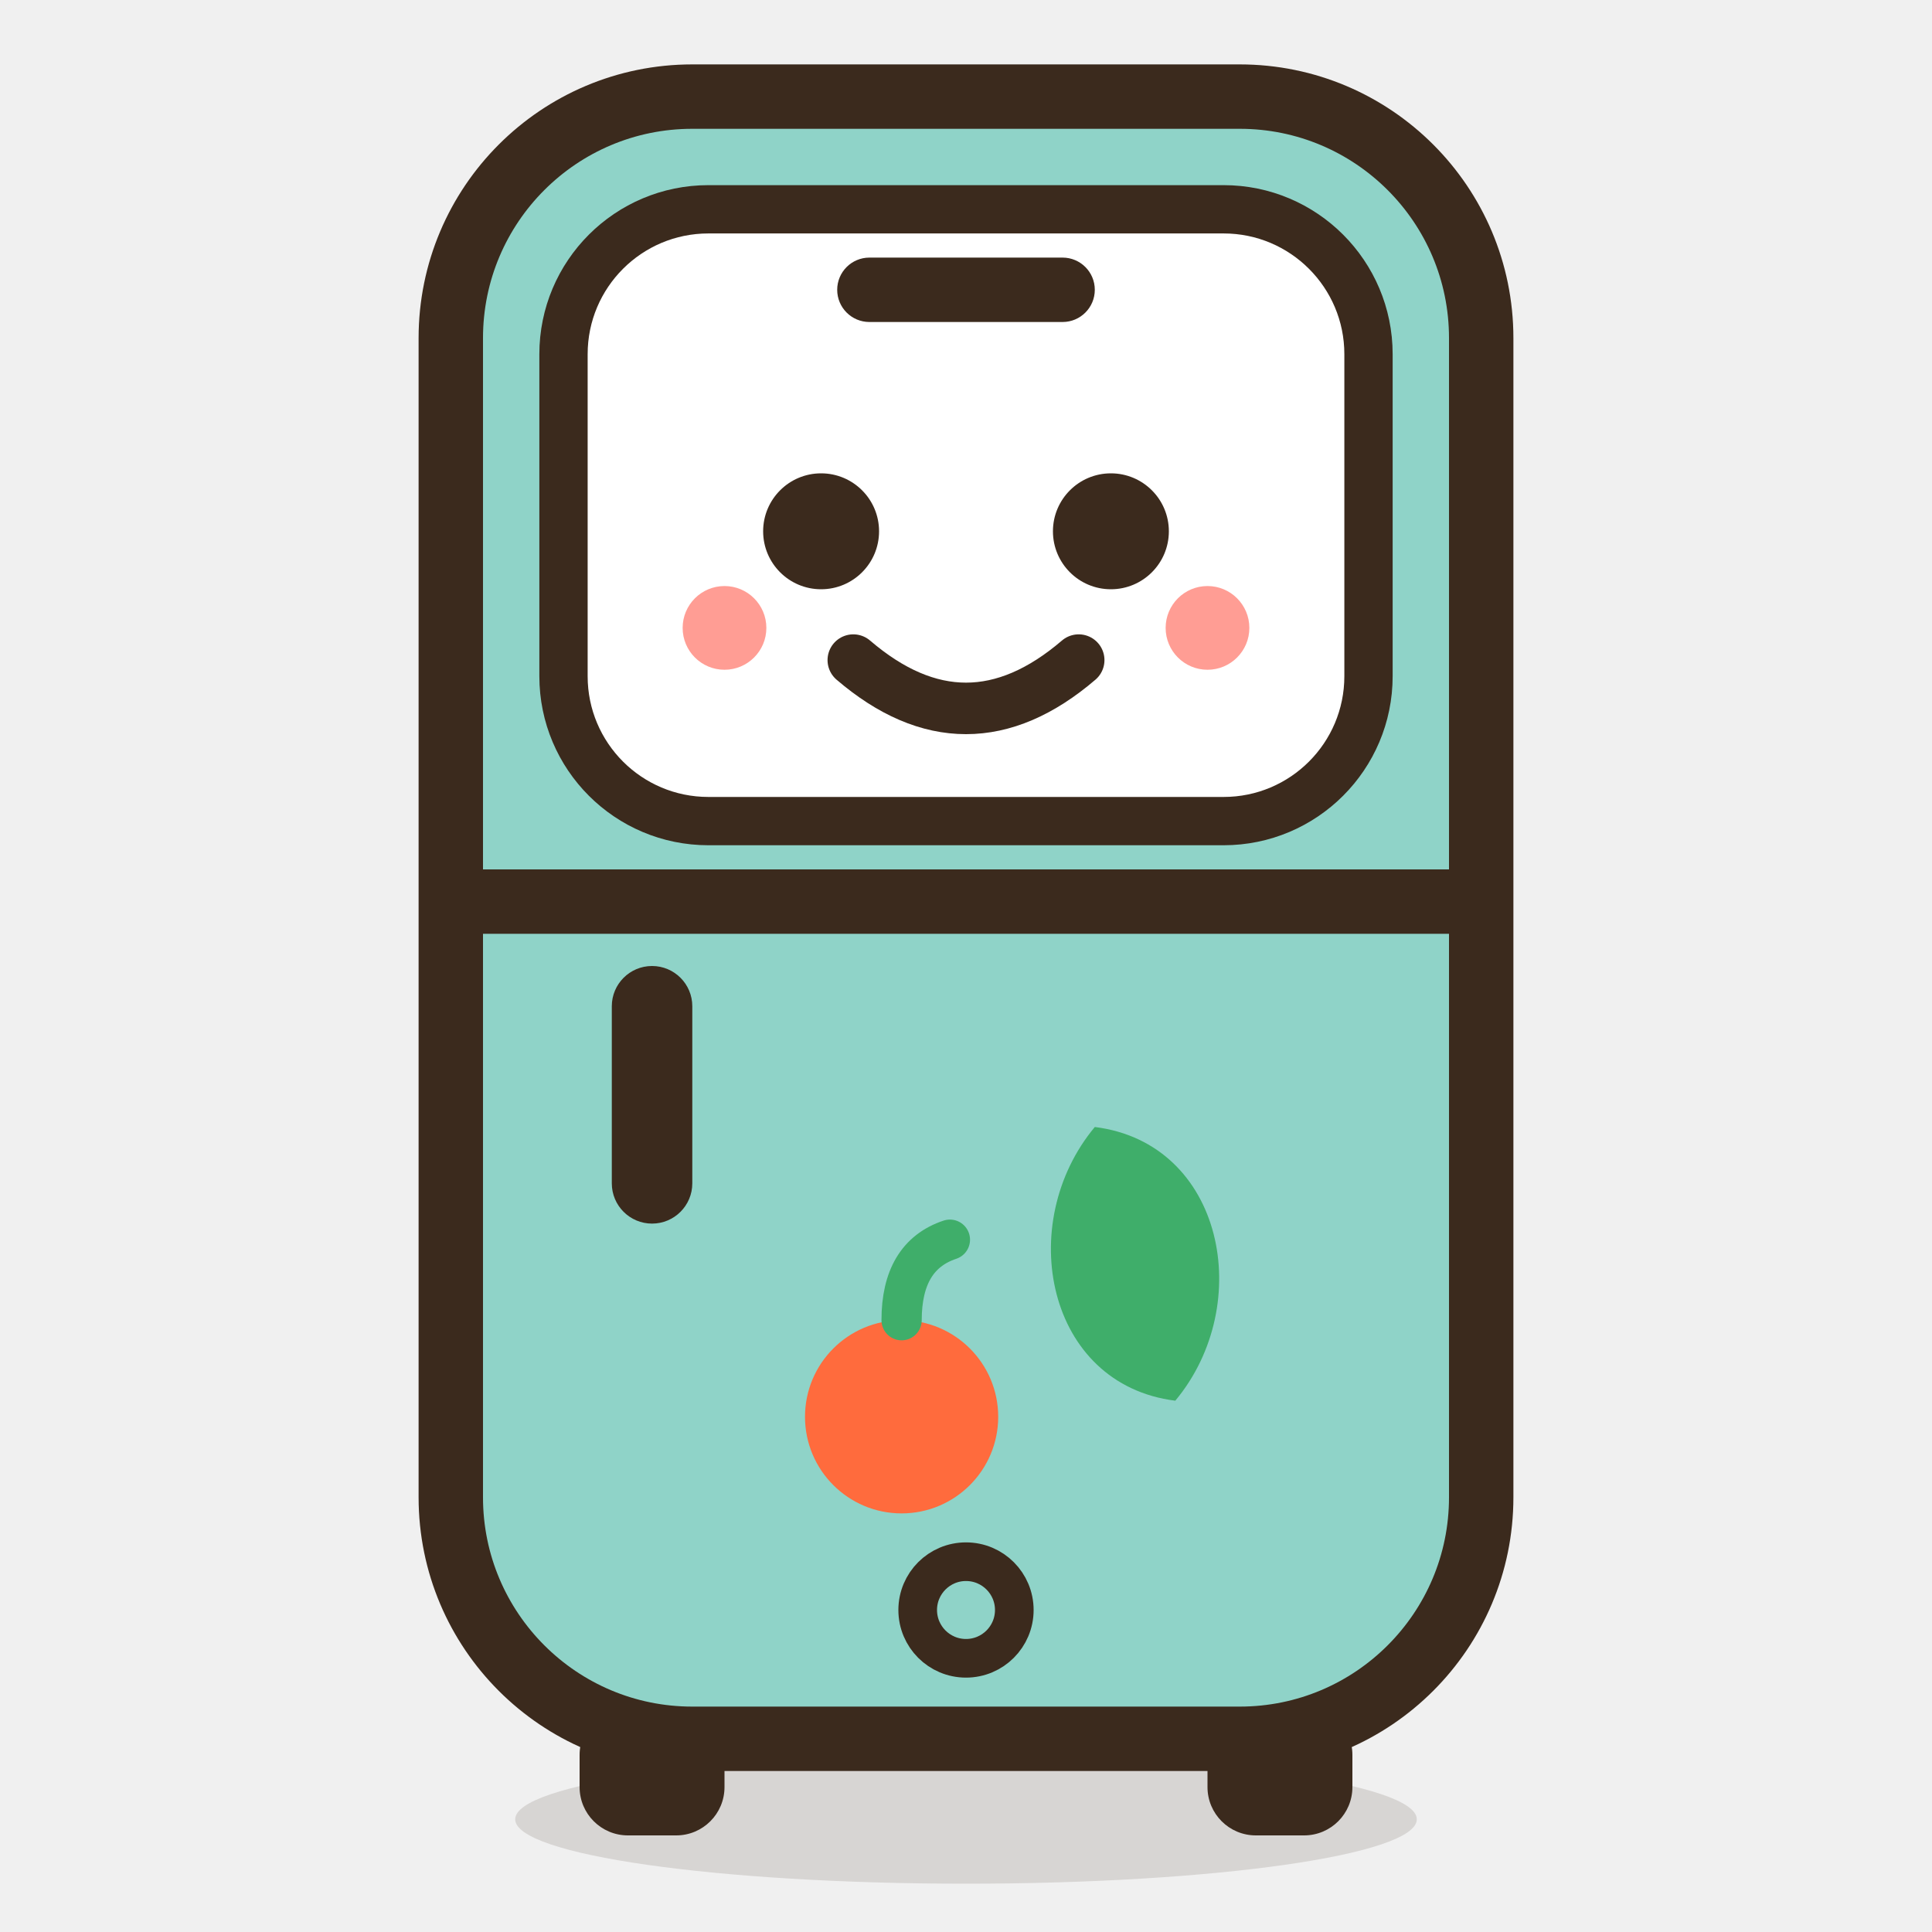
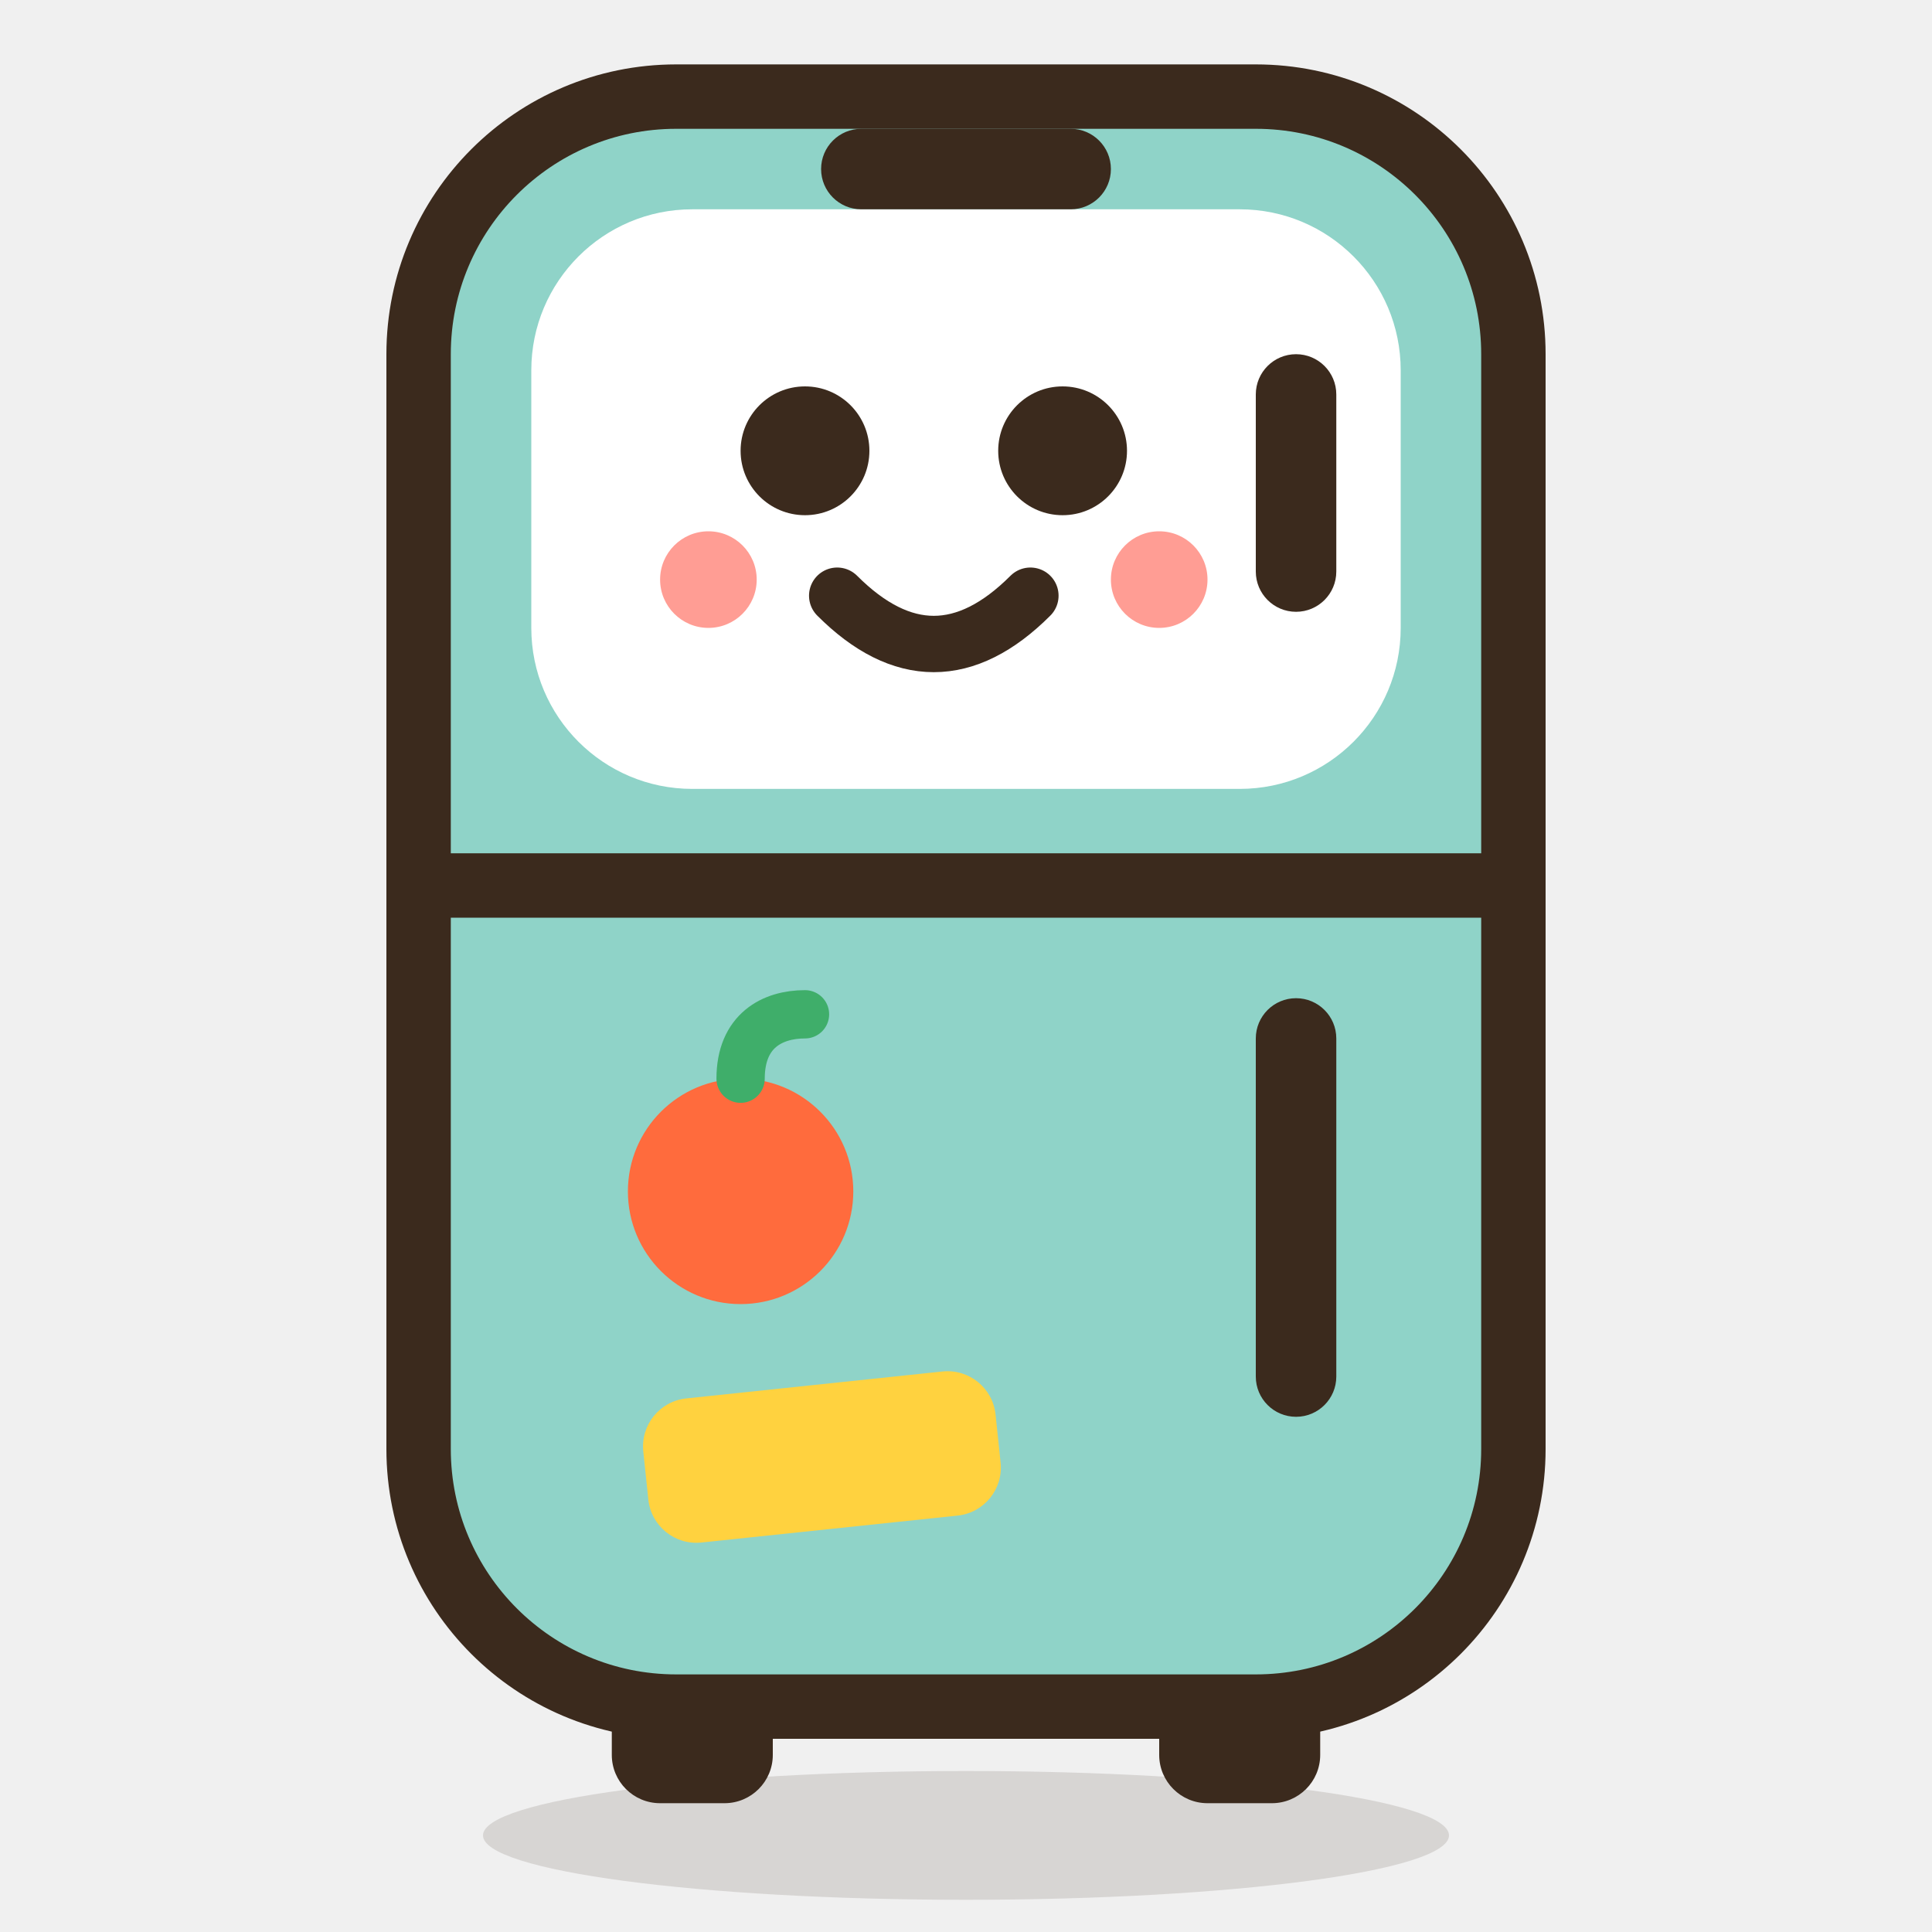
<svg xmlns="http://www.w3.org/2000/svg" viewBox="0 0 120 120" width="120" height="120" role="img" aria-label="MealToUs">
  <style>
-     .eye{transform-box:fill-box;transform-origin:center;animation:b 4s infinite}
-     @keyframes b{0%,92%,100%{transform:scaleY(1)}95%{transform:scaleY(.1)}}
-     @media (prefers-reduced-motion:reduce){.eye{animation:none}}
+     .bob{animation:bob 2.6s ease-in-out infinite;transform-origin:60px 112px}
+     .blink{animation:blink 4s infinite;transform-box:fill-box;transform-origin:center}
+     @keyframes bob{0%,100%{transform:rotate(-1.5deg)}50%{transform:rotate(1.5deg)}}
+     @keyframes blink{0%,92%,100%{transform:scaleY(1)}95%{transform:scaleY(.1)}}
+     @media (prefers-reduced-motion:reduce){.bob,.blink{animation:none}}
  </style>
-   <ellipse cx="60" cy="113" rx="28" ry="4" fill="#3B2A1D" opacity=".14" />
-   <rect x="36" y="106" width="9" height="8" rx="3" fill="#3B2A1D" />
-   <rect x="75" y="106" width="9" height="8" rx="3" fill="#3B2A1D" />
-   <rect x="28" y="6" width="64" height="102" rx="15" fill="#8FD3C8" stroke="#3B2A1D" stroke-width="4" />
-   <rect x="35" y="13" width="50" height="38" rx="9" fill="#fff" stroke="#3B2A1D" stroke-width="3" />
-   <rect x="52" y="16" width="16" height="4" rx="2" fill="#3B2A1D" />
-   <circle class="eye" cx="51" cy="33" r="3.6" fill="#3B2A1D" />
-   <circle class="eye" cx="69" cy="33" r="3.6" fill="#3B2A1D" />
-   <path d="M53 41q7 6 14 0" fill="none" stroke="#3B2A1D" stroke-width="3.2" stroke-linecap="round" />
-   <circle cx="45" cy="39" r="2.6" fill="#FF9D94" />
-   <circle cx="75" cy="39" r="2.6" fill="#FF9D94" />
-   <path d="M28 56h64" stroke="#3B2A1D" stroke-width="4" />
-   <rect x="38" y="60" width="5" height="16" rx="2.5" fill="#3B2A1D" />
-   <rect x="38" y="26" width="0" height="0" />
-   <path d="M68 70c8 1 10 11 5 17-8-1-10-11-5-17z" fill="#3FAE6A" />
-   <circle cx="56" cy="88" r="6" fill="#FF6B3D" />
-   <path d="M56 82q0-4 3-5" stroke="#3FAE6A" stroke-width="2.5" fill="none" stroke-linecap="round" />
-   <circle cx="60" cy="100" r="3" fill="none" stroke="#3B2A1D" stroke-width="2.4" />
+   <ellipse cx="60" cy="114" rx="30" ry="4" fill="#3b2a1d" opacity=".14" />
+   <g class="bob">
+     <rect x="38" y="104" width="10" height="8" rx="3" fill="#3b2a1d" />
+     <rect x="72" y="104" width="10" height="8" rx="3" fill="#3b2a1d" />
+     <rect x="26" y="6" width="68" height="100" rx="16" fill="#8FD3C8" stroke="#3b2a1d" stroke-width="4" />
+     <rect x="33" y="13" width="54" height="36" rx="10" fill="#fff" />
+     <rect x="51" y="8" width="18" height="5" rx="2.5" fill="#3b2a1d" />
+     <g class="blink">
+       <circle cx="50" cy="28" r="4" fill="#3b2a1d" />
+       <circle cx="66" cy="28" r="4" fill="#3b2a1d" />
+     </g>
+     <path d="M52 37q6 6 12 0" fill="none" stroke="#3b2a1d" stroke-width="3.5" stroke-linecap="round" />
+     <circle cx="44" cy="36" r="3" fill="#ff9d94" />
+     <circle cx="72" cy="36" r="3" fill="#ff9d94" />
+     <path d="M26 55h68" stroke="#3b2a1d" stroke-width="4" />
+     <rect x="78" y="22" width="5" height="16" rx="2.5" fill="#3b2a1d" />
+     <rect x="78" y="62" width="5" height="26" rx="2.5" fill="#3b2a1d" />
+     <circle cx="46" cy="74" r="7" fill="#FF6B3D" />
+     <path d="M46 67c0-3 2-4 4-4" stroke="#3FAE6A" stroke-width="3" stroke-linecap="round" fill="none" />
+     <rect x="40" y="86" width="22" height="9" rx="3" fill="#FFD23F" transform="rotate(-6 51 90)" />
+   </g>
</svg>
